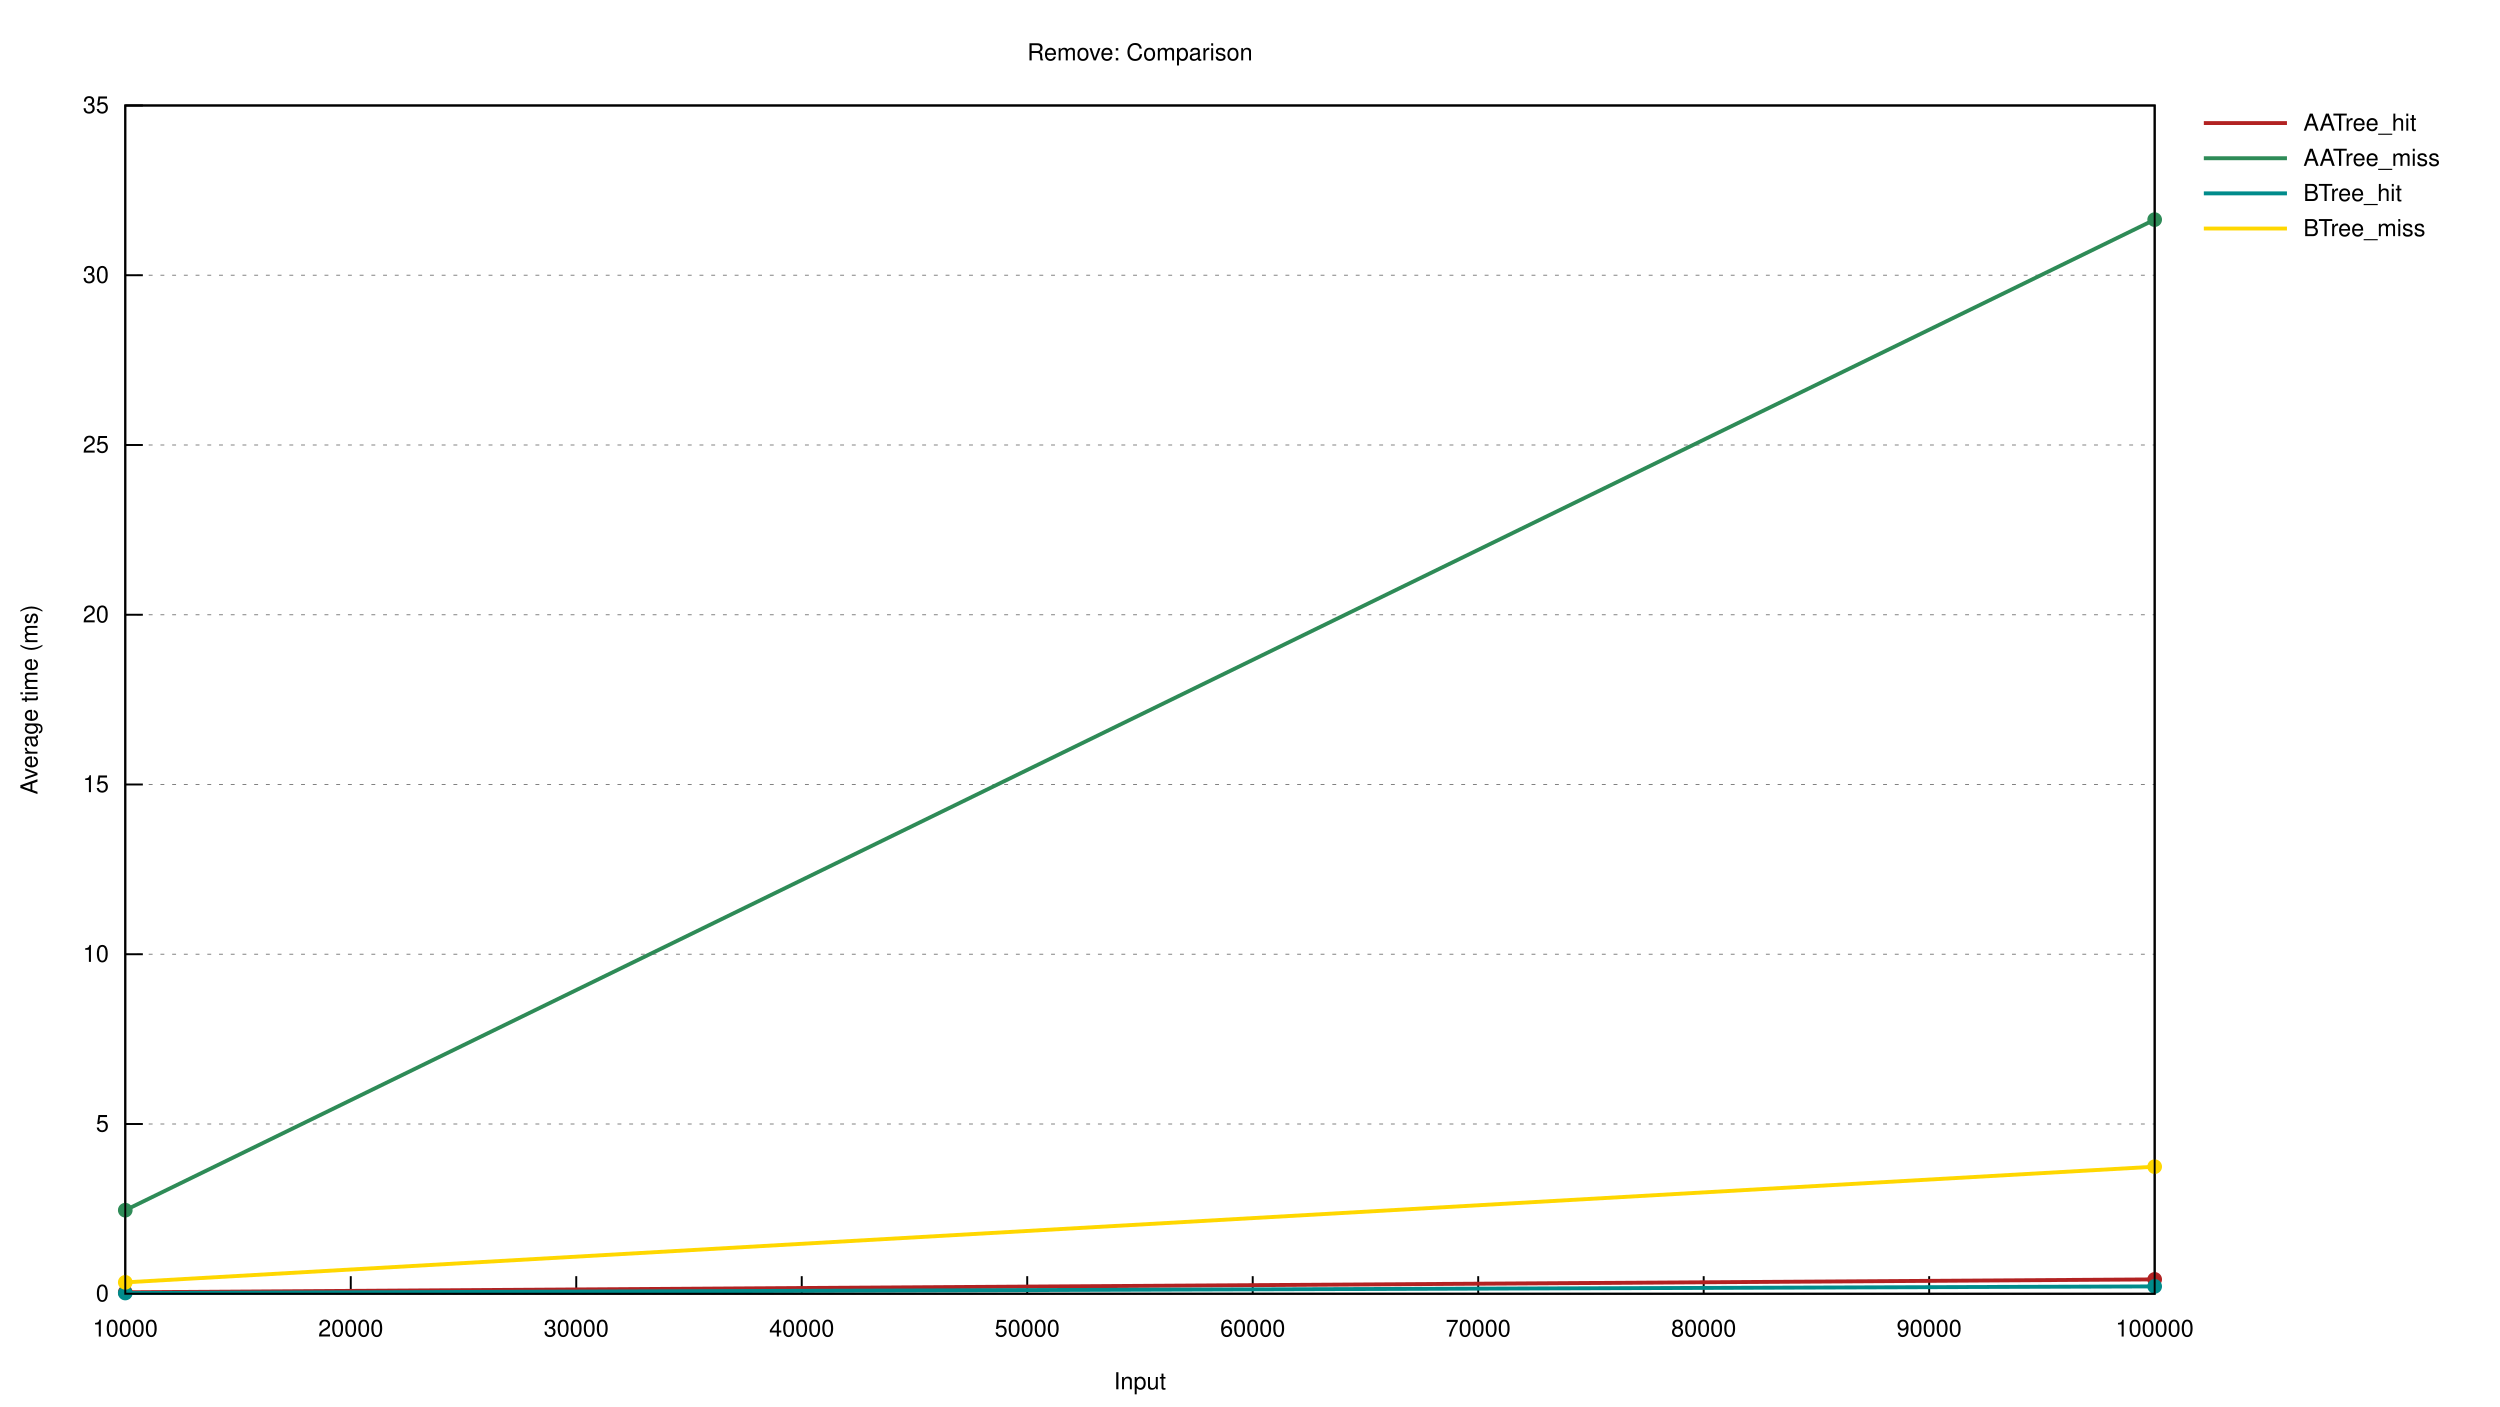
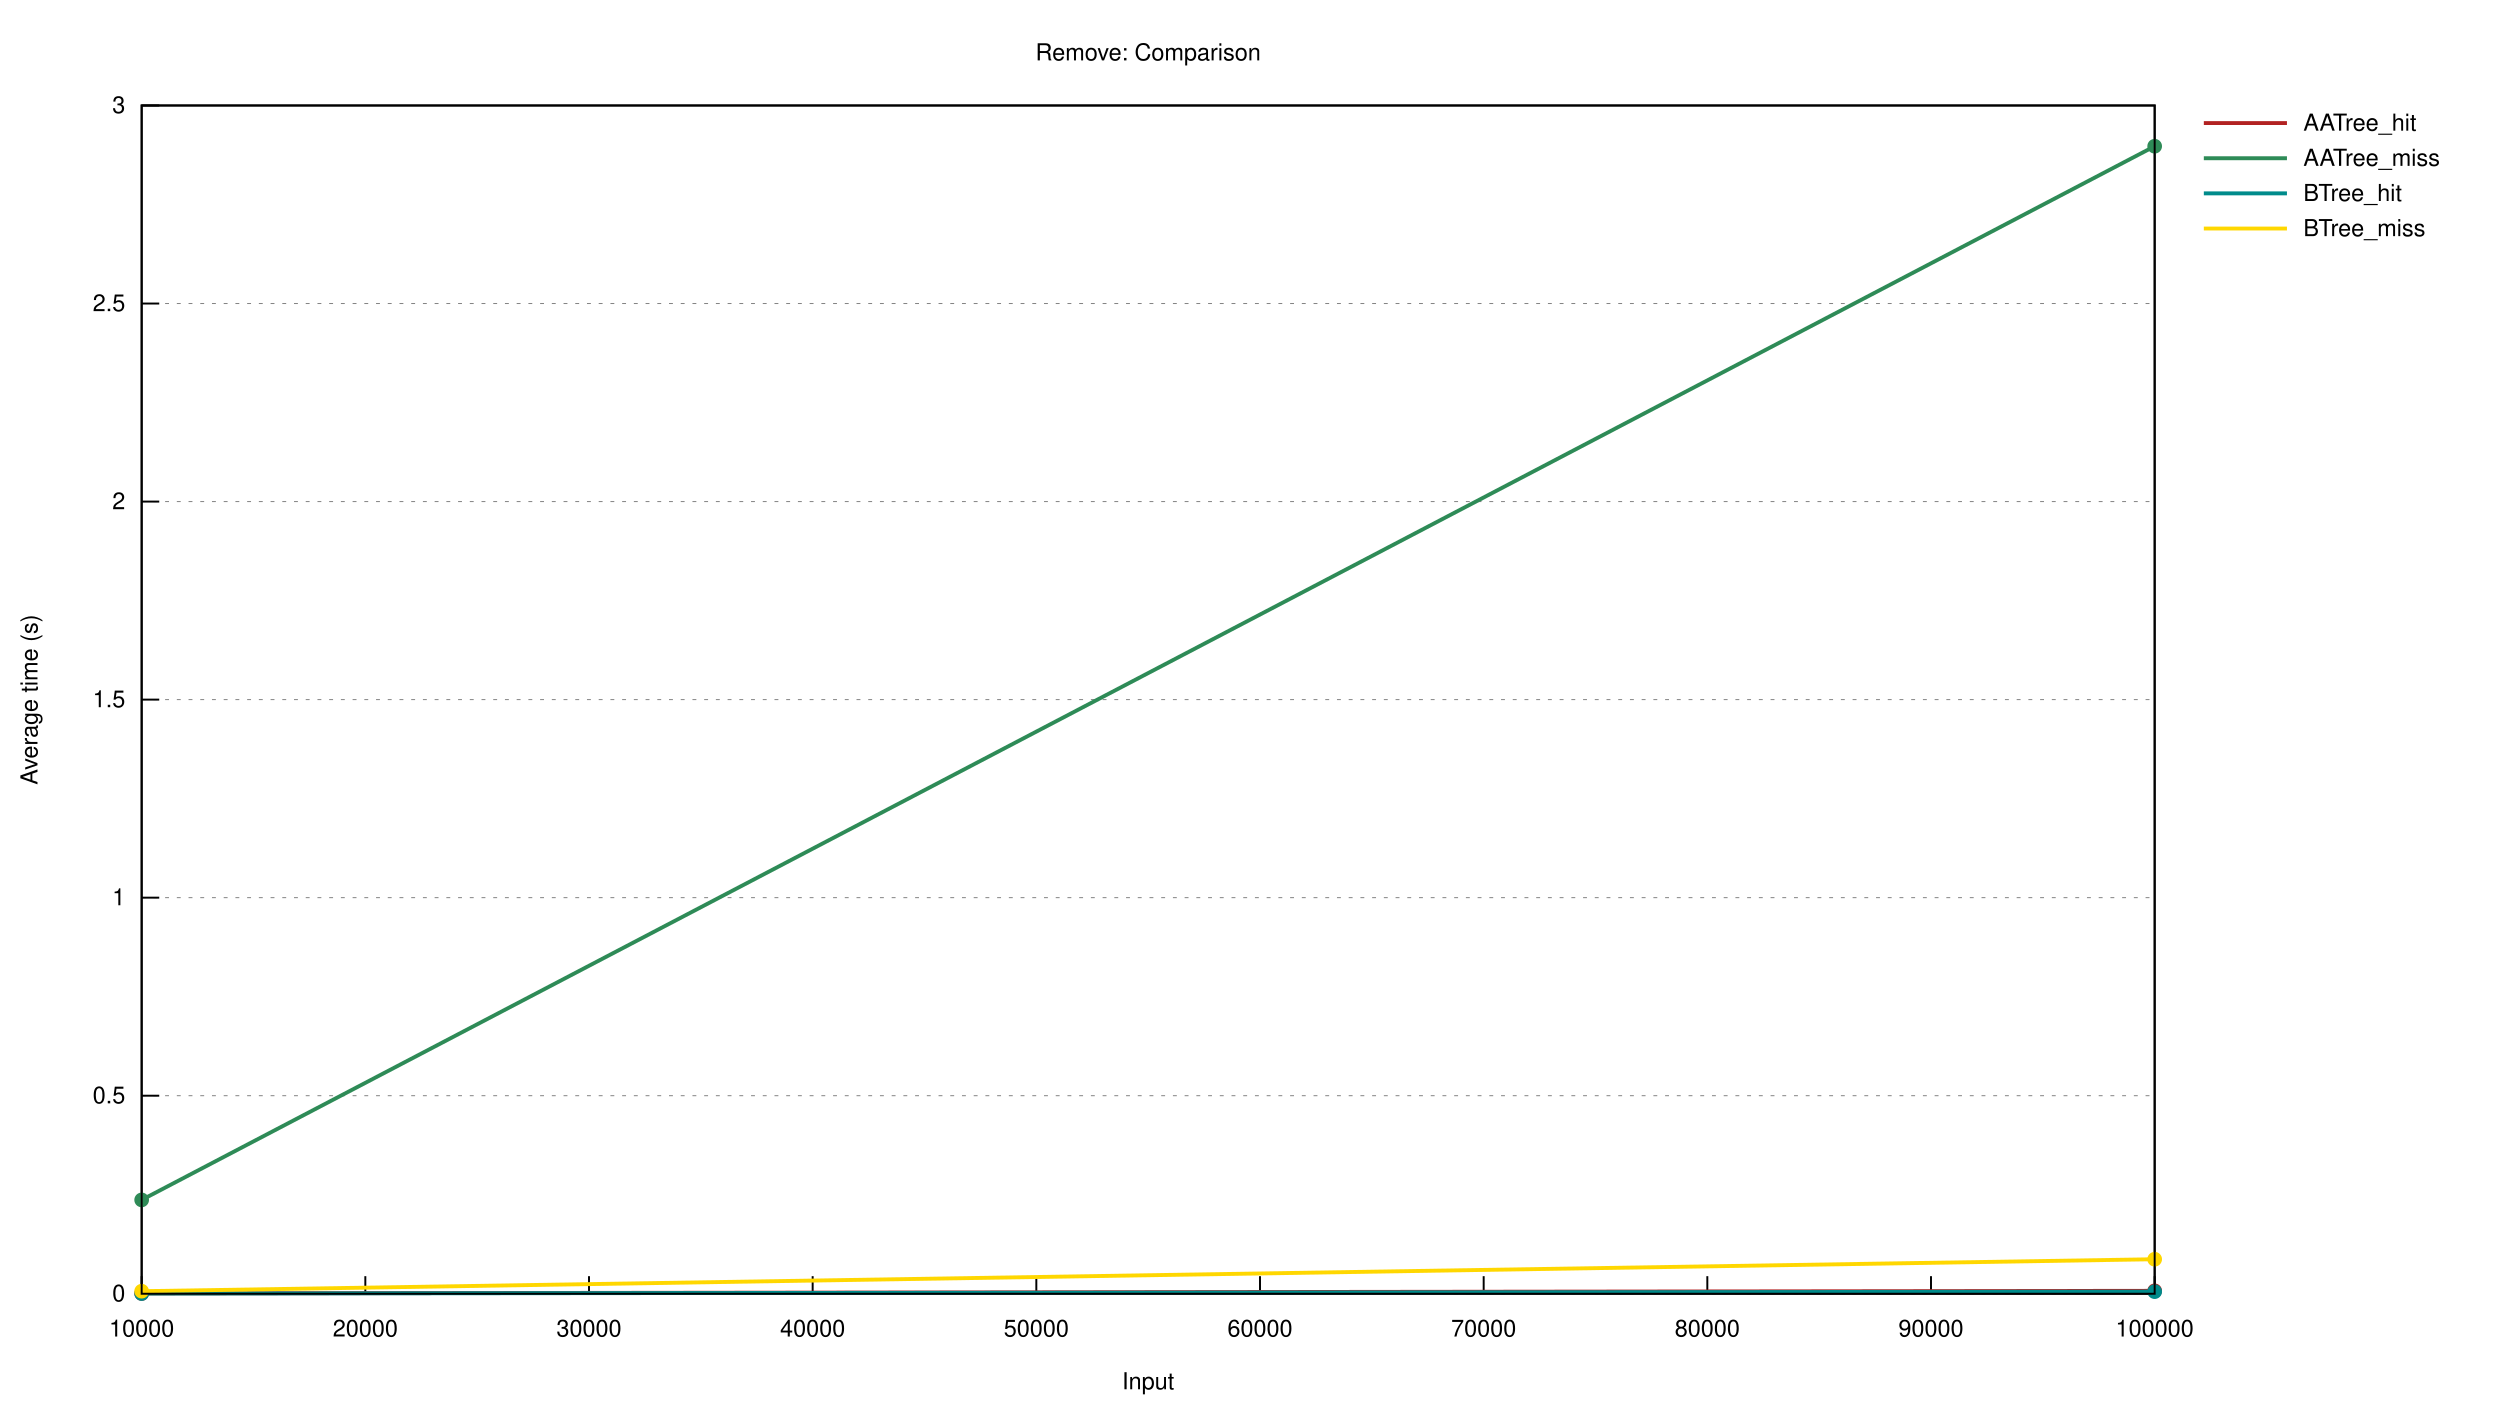
<svg xmlns="http://www.w3.org/2000/svg" xmlns:xlink="http://www.w3.org/1999/xlink" viewBox="0 0 1280 720">
  <g id="gnuplot_canvas">
    <rect x="0" y="0" width="1280" height="720" fill="none" />
    <defs>
      <circle id="gpDot" r="0.5" stroke-width="0.5" stroke="currentColor" />
      <path id="gpPt0" stroke-width="0.222" stroke="currentColor" d="M-1,0 h2 M0,-1 v2" />
      <path id="gpPt1" stroke-width="0.222" stroke="currentColor" d="M-1,-1 L1,1 M1,-1 L-1,1" />
      <path id="gpPt2" stroke-width="0.222" stroke="currentColor" d="M-1,0 L1,0 M0,-1 L0,1 M-1,-1 L1,1 M-1,1 L1,-1" />
      <rect id="gpPt3" stroke-width="0.222" stroke="currentColor" x="-1" y="-1" width="2" height="2" />
      <rect id="gpPt4" stroke-width="0.222" stroke="currentColor" fill="currentColor" x="-1" y="-1" width="2" height="2" />
      <circle id="gpPt5" stroke-width="0.222" stroke="currentColor" cx="0" cy="0" r="1" />
      <use xlink:href="#gpPt5" id="gpPt6" fill="currentColor" stroke="none" />
      <path id="gpPt7" stroke-width="0.222" stroke="currentColor" d="M0,-1.33 L-1.33,0.67 L1.33,0.67 z" />
      <use xlink:href="#gpPt7" id="gpPt8" fill="currentColor" stroke="none" />
      <use xlink:href="#gpPt7" id="gpPt9" stroke="currentColor" transform="rotate(180)" />
      <use xlink:href="#gpPt9" id="gpPt10" fill="currentColor" stroke="none" />
      <use xlink:href="#gpPt3" id="gpPt11" stroke="currentColor" transform="rotate(45)" />
      <use xlink:href="#gpPt11" id="gpPt12" fill="currentColor" stroke="none" />
      <path id="gpPt13" stroke-width="0.222" stroke="currentColor" d="M0,1.330 L1.265,0.411 L0.782,-1.067 L-0.782,-1.076 L-1.265,0.411 z" />
      <use xlink:href="#gpPt13" id="gpPt14" fill="currentColor" stroke="none" />
      <filter id="textbox" filterUnits="objectBoundingBox" x="0" y="0" height="1" width="1">
        <feFlood flood-color="white" flood-opacity="1" result="bgnd" />
        <feComposite in="SourceGraphic" in2="bgnd" operator="atop" />
      </filter>
      <filter id="greybox" filterUnits="objectBoundingBox" x="0" y="0" height="1" width="1">
        <feFlood flood-color="lightgrey" flood-opacity="1" result="grey" />
        <feComposite in="SourceGraphic" in2="grey" operator="atop" />
      </filter>
    </defs>
    <g fill="none" color="white" stroke="currentColor" stroke-width="1.00" stroke-linecap="butt" stroke-linejoin="miter">
</g>
    <g fill="none" color="black" stroke="currentColor" stroke-width="1.00" stroke-linecap="butt" stroke-linejoin="miter">
</g>
    <g fill="none" color="black" stroke="black" stroke-width="0.50" stroke-linecap="butt" stroke-linejoin="miter">
</g>
    <g fill="none" color="gray" stroke="currentColor" stroke-width="0.50" stroke-linecap="butt" stroke-linejoin="miter">
-       <path stroke="gray" stroke-dasharray="2,4" class="gridline" d="M64.14,662.40 L1103.19,662.40  " />
-     </g>
-     <g fill="none" color="gray" stroke="gray" stroke-width="1.00" stroke-linecap="butt" stroke-linejoin="miter">
- </g>
-     <g fill="none" color="black" stroke="currentColor" stroke-width="1.00" stroke-linecap="butt" stroke-linejoin="miter">
-       <path stroke="black" d="M64.14,662.40 L73.14,662.40  " />
-       <g transform="translate(55.75,666.30)" stroke="none" fill="black" font-family="Helvetica" font-size="12.00" text-anchor="end">
+       <path stroke="gray" stroke-dasharray="2,4" class="gridline" d="M72.53,662.40 L1103.19,662.40  " />
+     </g>
+     <g fill="none" color="gray" stroke="gray" stroke-width="1.00" stroke-linecap="butt" stroke-linejoin="miter">
+ </g>
+     <g fill="none" color="black" stroke="currentColor" stroke-width="1.00" stroke-linecap="butt" stroke-linejoin="miter">
+       <path stroke="black" d="M72.53,662.40 L81.53,662.40  " />
+       <g transform="translate(64.14,666.30)" stroke="none" fill="black" font-family="Helvetica" font-size="12.00" text-anchor="end">
        <text>
          <tspan font-family="Helvetica"> 0</tspan>
        </text>
      </g>
    </g>
    <g fill="none" color="black" stroke="currentColor" stroke-width="1.00" stroke-linecap="butt" stroke-linejoin="miter">
</g>
    <g fill="none" color="black" stroke="black" stroke-width="0.50" stroke-linecap="butt" stroke-linejoin="miter">
</g>
    <g fill="none" color="gray" stroke="currentColor" stroke-width="0.50" stroke-linecap="butt" stroke-linejoin="miter">
-       <path stroke="gray" stroke-dasharray="2,4" class="gridline" d="M64.14,575.49 L1103.19,575.49  " />
-     </g>
-     <g fill="none" color="gray" stroke="gray" stroke-width="1.00" stroke-linecap="butt" stroke-linejoin="miter">
- </g>
-     <g fill="none" color="black" stroke="currentColor" stroke-width="1.00" stroke-linecap="butt" stroke-linejoin="miter">
-       <path stroke="black" d="M64.14,575.49 L73.14,575.49  " />
-       <g transform="translate(55.75,579.39)" stroke="none" fill="black" font-family="Helvetica" font-size="12.00" text-anchor="end">
-         <text>
-           <tspan font-family="Helvetica"> 5</tspan>
-         </text>
-       </g>
-     </g>
-     <g fill="none" color="black" stroke="currentColor" stroke-width="1.00" stroke-linecap="butt" stroke-linejoin="miter">
- </g>
-     <g fill="none" color="black" stroke="black" stroke-width="0.50" stroke-linecap="butt" stroke-linejoin="miter">
- </g>
-     <g fill="none" color="gray" stroke="currentColor" stroke-width="0.50" stroke-linecap="butt" stroke-linejoin="miter">
-       <path stroke="gray" stroke-dasharray="2,4" class="gridline" d="M64.14,488.57 L1103.19,488.57  " />
-     </g>
-     <g fill="none" color="gray" stroke="gray" stroke-width="1.00" stroke-linecap="butt" stroke-linejoin="miter">
- </g>
-     <g fill="none" color="black" stroke="currentColor" stroke-width="1.00" stroke-linecap="butt" stroke-linejoin="miter">
-       <path stroke="black" d="M64.14,488.57 L73.14,488.57  " />
-       <g transform="translate(55.75,492.47)" stroke="none" fill="black" font-family="Helvetica" font-size="12.00" text-anchor="end">
-         <text>
-           <tspan font-family="Helvetica"> 10</tspan>
-         </text>
-       </g>
-     </g>
-     <g fill="none" color="black" stroke="currentColor" stroke-width="1.00" stroke-linecap="butt" stroke-linejoin="miter">
- </g>
-     <g fill="none" color="black" stroke="black" stroke-width="0.50" stroke-linecap="butt" stroke-linejoin="miter">
- </g>
-     <g fill="none" color="gray" stroke="currentColor" stroke-width="0.50" stroke-linecap="butt" stroke-linejoin="miter">
-       <path stroke="gray" stroke-dasharray="2,4" class="gridline" d="M64.14,401.66 L1103.19,401.66  " />
-     </g>
-     <g fill="none" color="gray" stroke="gray" stroke-width="1.00" stroke-linecap="butt" stroke-linejoin="miter">
- </g>
-     <g fill="none" color="black" stroke="currentColor" stroke-width="1.00" stroke-linecap="butt" stroke-linejoin="miter">
-       <path stroke="black" d="M64.14,401.66 L73.14,401.66  " />
-       <g transform="translate(55.75,405.56)" stroke="none" fill="black" font-family="Helvetica" font-size="12.00" text-anchor="end">
-         <text>
-           <tspan font-family="Helvetica"> 15</tspan>
-         </text>
-       </g>
-     </g>
-     <g fill="none" color="black" stroke="currentColor" stroke-width="1.00" stroke-linecap="butt" stroke-linejoin="miter">
- </g>
-     <g fill="none" color="black" stroke="black" stroke-width="0.50" stroke-linecap="butt" stroke-linejoin="miter">
- </g>
-     <g fill="none" color="gray" stroke="currentColor" stroke-width="0.50" stroke-linecap="butt" stroke-linejoin="miter">
-       <path stroke="gray" stroke-dasharray="2,4" class="gridline" d="M64.14,314.75 L1103.19,314.75  " />
-     </g>
-     <g fill="none" color="gray" stroke="gray" stroke-width="1.00" stroke-linecap="butt" stroke-linejoin="miter">
- </g>
-     <g fill="none" color="black" stroke="currentColor" stroke-width="1.00" stroke-linecap="butt" stroke-linejoin="miter">
-       <path stroke="black" d="M64.14,314.75 L73.14,314.75  " />
-       <g transform="translate(55.75,318.65)" stroke="none" fill="black" font-family="Helvetica" font-size="12.00" text-anchor="end">
-         <text>
-           <tspan font-family="Helvetica"> 20</tspan>
-         </text>
-       </g>
-     </g>
-     <g fill="none" color="black" stroke="currentColor" stroke-width="1.00" stroke-linecap="butt" stroke-linejoin="miter">
- </g>
-     <g fill="none" color="black" stroke="black" stroke-width="0.50" stroke-linecap="butt" stroke-linejoin="miter">
- </g>
-     <g fill="none" color="gray" stroke="currentColor" stroke-width="0.50" stroke-linecap="butt" stroke-linejoin="miter">
-       <path stroke="gray" stroke-dasharray="2,4" class="gridline" d="M64.14,227.84 L1103.19,227.84  " />
-     </g>
-     <g fill="none" color="gray" stroke="gray" stroke-width="1.00" stroke-linecap="butt" stroke-linejoin="miter">
- </g>
-     <g fill="none" color="black" stroke="currentColor" stroke-width="1.00" stroke-linecap="butt" stroke-linejoin="miter">
-       <path stroke="black" d="M64.14,227.84 L73.14,227.84  " />
-       <g transform="translate(55.75,231.74)" stroke="none" fill="black" font-family="Helvetica" font-size="12.00" text-anchor="end">
-         <text>
-           <tspan font-family="Helvetica"> 25</tspan>
-         </text>
-       </g>
-     </g>
-     <g fill="none" color="black" stroke="currentColor" stroke-width="1.00" stroke-linecap="butt" stroke-linejoin="miter">
- </g>
-     <g fill="none" color="black" stroke="black" stroke-width="0.50" stroke-linecap="butt" stroke-linejoin="miter">
- </g>
-     <g fill="none" color="gray" stroke="currentColor" stroke-width="0.50" stroke-linecap="butt" stroke-linejoin="miter">
-       <path stroke="gray" stroke-dasharray="2,4" class="gridline" d="M64.14,140.92 L1103.19,140.92  " />
-     </g>
-     <g fill="none" color="gray" stroke="gray" stroke-width="1.00" stroke-linecap="butt" stroke-linejoin="miter">
- </g>
-     <g fill="none" color="black" stroke="currentColor" stroke-width="1.00" stroke-linecap="butt" stroke-linejoin="miter">
-       <path stroke="black" d="M64.14,140.92 L73.14,140.92  " />
-       <g transform="translate(55.75,144.82)" stroke="none" fill="black" font-family="Helvetica" font-size="12.00" text-anchor="end">
-         <text>
-           <tspan font-family="Helvetica"> 30</tspan>
-         </text>
-       </g>
-     </g>
-     <g fill="none" color="black" stroke="currentColor" stroke-width="1.00" stroke-linecap="butt" stroke-linejoin="miter">
- </g>
-     <g fill="none" color="black" stroke="black" stroke-width="0.50" stroke-linecap="butt" stroke-linejoin="miter">
- </g>
-     <g fill="none" color="gray" stroke="currentColor" stroke-width="0.50" stroke-linecap="butt" stroke-linejoin="miter">
-       <path stroke="gray" stroke-dasharray="2,4" class="gridline" d="M64.14,54.01 L1103.19,54.01  " />
-     </g>
-     <g fill="none" color="gray" stroke="gray" stroke-width="1.00" stroke-linecap="butt" stroke-linejoin="miter">
- </g>
-     <g fill="none" color="black" stroke="currentColor" stroke-width="1.00" stroke-linecap="butt" stroke-linejoin="miter">
-       <path stroke="black" d="M64.14,54.01 L73.14,54.01  " />
-       <g transform="translate(55.75,57.91)" stroke="none" fill="black" font-family="Helvetica" font-size="12.00" text-anchor="end">
-         <text>
-           <tspan font-family="Helvetica"> 35</tspan>
-         </text>
-       </g>
-     </g>
-     <g fill="none" color="black" stroke="currentColor" stroke-width="1.00" stroke-linecap="butt" stroke-linejoin="miter">
-       <path stroke="black" d="M64.14,662.40 L64.14,653.40  " />
-       <g transform="translate(64.14,684.30)" stroke="none" fill="black" font-family="Helvetica" font-size="12.00" text-anchor="middle">
+       <path stroke="gray" stroke-dasharray="2,4" class="gridline" d="M72.53,561.00 L1103.19,561.00  " />
+     </g>
+     <g fill="none" color="gray" stroke="gray" stroke-width="1.00" stroke-linecap="butt" stroke-linejoin="miter">
+ </g>
+     <g fill="none" color="black" stroke="currentColor" stroke-width="1.00" stroke-linecap="butt" stroke-linejoin="miter">
+       <path stroke="black" d="M72.53,561.00 L81.53,561.00  " />
+       <g transform="translate(64.14,564.90)" stroke="none" fill="black" font-family="Helvetica" font-size="12.00" text-anchor="end">
+         <text>
+           <tspan font-family="Helvetica"> 0.5</tspan>
+         </text>
+       </g>
+     </g>
+     <g fill="none" color="black" stroke="currentColor" stroke-width="1.00" stroke-linecap="butt" stroke-linejoin="miter">
+ </g>
+     <g fill="none" color="black" stroke="black" stroke-width="0.50" stroke-linecap="butt" stroke-linejoin="miter">
+ </g>
+     <g fill="none" color="gray" stroke="currentColor" stroke-width="0.50" stroke-linecap="butt" stroke-linejoin="miter">
+       <path stroke="gray" stroke-dasharray="2,4" class="gridline" d="M72.53,459.60 L1103.19,459.60  " />
+     </g>
+     <g fill="none" color="gray" stroke="gray" stroke-width="1.00" stroke-linecap="butt" stroke-linejoin="miter">
+ </g>
+     <g fill="none" color="black" stroke="currentColor" stroke-width="1.00" stroke-linecap="butt" stroke-linejoin="miter">
+       <path stroke="black" d="M72.53,459.60 L81.53,459.60  " />
+       <g transform="translate(64.14,463.50)" stroke="none" fill="black" font-family="Helvetica" font-size="12.00" text-anchor="end">
+         <text>
+           <tspan font-family="Helvetica"> 1</tspan>
+         </text>
+       </g>
+     </g>
+     <g fill="none" color="black" stroke="currentColor" stroke-width="1.00" stroke-linecap="butt" stroke-linejoin="miter">
+ </g>
+     <g fill="none" color="black" stroke="black" stroke-width="0.50" stroke-linecap="butt" stroke-linejoin="miter">
+ </g>
+     <g fill="none" color="gray" stroke="currentColor" stroke-width="0.50" stroke-linecap="butt" stroke-linejoin="miter">
+       <path stroke="gray" stroke-dasharray="2,4" class="gridline" d="M72.53,358.20 L1103.19,358.20  " />
+     </g>
+     <g fill="none" color="gray" stroke="gray" stroke-width="1.00" stroke-linecap="butt" stroke-linejoin="miter">
+ </g>
+     <g fill="none" color="black" stroke="currentColor" stroke-width="1.00" stroke-linecap="butt" stroke-linejoin="miter">
+       <path stroke="black" d="M72.53,358.20 L81.53,358.20  " />
+       <g transform="translate(64.14,362.10)" stroke="none" fill="black" font-family="Helvetica" font-size="12.00" text-anchor="end">
+         <text>
+           <tspan font-family="Helvetica"> 1.5</tspan>
+         </text>
+       </g>
+     </g>
+     <g fill="none" color="black" stroke="currentColor" stroke-width="1.00" stroke-linecap="butt" stroke-linejoin="miter">
+ </g>
+     <g fill="none" color="black" stroke="black" stroke-width="0.50" stroke-linecap="butt" stroke-linejoin="miter">
+ </g>
+     <g fill="none" color="gray" stroke="currentColor" stroke-width="0.50" stroke-linecap="butt" stroke-linejoin="miter">
+       <path stroke="gray" stroke-dasharray="2,4" class="gridline" d="M72.53,256.81 L1103.19,256.81  " />
+     </g>
+     <g fill="none" color="gray" stroke="gray" stroke-width="1.00" stroke-linecap="butt" stroke-linejoin="miter">
+ </g>
+     <g fill="none" color="black" stroke="currentColor" stroke-width="1.00" stroke-linecap="butt" stroke-linejoin="miter">
+       <path stroke="black" d="M72.53,256.81 L81.53,256.81  " />
+       <g transform="translate(64.14,260.71)" stroke="none" fill="black" font-family="Helvetica" font-size="12.00" text-anchor="end">
+         <text>
+           <tspan font-family="Helvetica"> 2</tspan>
+         </text>
+       </g>
+     </g>
+     <g fill="none" color="black" stroke="currentColor" stroke-width="1.00" stroke-linecap="butt" stroke-linejoin="miter">
+ </g>
+     <g fill="none" color="black" stroke="black" stroke-width="0.50" stroke-linecap="butt" stroke-linejoin="miter">
+ </g>
+     <g fill="none" color="gray" stroke="currentColor" stroke-width="0.50" stroke-linecap="butt" stroke-linejoin="miter">
+       <path stroke="gray" stroke-dasharray="2,4" class="gridline" d="M72.53,155.41 L1103.19,155.41  " />
+     </g>
+     <g fill="none" color="gray" stroke="gray" stroke-width="1.00" stroke-linecap="butt" stroke-linejoin="miter">
+ </g>
+     <g fill="none" color="black" stroke="currentColor" stroke-width="1.00" stroke-linecap="butt" stroke-linejoin="miter">
+       <path stroke="black" d="M72.53,155.41 L81.53,155.41  " />
+       <g transform="translate(64.14,159.31)" stroke="none" fill="black" font-family="Helvetica" font-size="12.00" text-anchor="end">
+         <text>
+           <tspan font-family="Helvetica"> 2.5</tspan>
+         </text>
+       </g>
+     </g>
+     <g fill="none" color="black" stroke="currentColor" stroke-width="1.00" stroke-linecap="butt" stroke-linejoin="miter">
+ </g>
+     <g fill="none" color="black" stroke="black" stroke-width="0.50" stroke-linecap="butt" stroke-linejoin="miter">
+ </g>
+     <g fill="none" color="gray" stroke="currentColor" stroke-width="0.50" stroke-linecap="butt" stroke-linejoin="miter">
+       <path stroke="gray" stroke-dasharray="2,4" class="gridline" d="M72.53,54.01 L1103.19,54.01  " />
+     </g>
+     <g fill="none" color="gray" stroke="gray" stroke-width="1.00" stroke-linecap="butt" stroke-linejoin="miter">
+ </g>
+     <g fill="none" color="black" stroke="currentColor" stroke-width="1.00" stroke-linecap="butt" stroke-linejoin="miter">
+       <path stroke="black" d="M72.53,54.01 L81.53,54.01  " />
+       <g transform="translate(64.14,57.91)" stroke="none" fill="black" font-family="Helvetica" font-size="12.00" text-anchor="end">
+         <text>
+           <tspan font-family="Helvetica"> 3</tspan>
+         </text>
+       </g>
+     </g>
+     <g fill="none" color="black" stroke="currentColor" stroke-width="1.00" stroke-linecap="butt" stroke-linejoin="miter">
+       <path stroke="black" d="M72.53,662.40 L72.53,653.40  " />
+       <g transform="translate(72.53,684.30)" stroke="none" fill="black" font-family="Helvetica" font-size="12.00" text-anchor="middle">
        <text>
          <tspan font-family="Helvetica"> 10000</tspan>
        </text>
      </g>
    </g>
    <g fill="none" color="black" stroke="currentColor" stroke-width="1.00" stroke-linecap="butt" stroke-linejoin="miter">
-       <path stroke="black" d="M179.59,662.40 L179.59,653.40  " />
-       <g transform="translate(179.59,684.30)" stroke="none" fill="black" font-family="Helvetica" font-size="12.00" text-anchor="middle">
+       <path stroke="black" d="M187.05,662.40 L187.05,653.40  " />
+       <g transform="translate(187.05,684.30)" stroke="none" fill="black" font-family="Helvetica" font-size="12.00" text-anchor="middle">
        <text>
          <tspan font-family="Helvetica"> 20000</tspan>
        </text>
      </g>
    </g>
    <g fill="none" color="black" stroke="currentColor" stroke-width="1.00" stroke-linecap="butt" stroke-linejoin="miter">
-       <path stroke="black" d="M295.04,662.40 L295.04,653.40  " />
-       <g transform="translate(295.04,684.30)" stroke="none" fill="black" font-family="Helvetica" font-size="12.00" text-anchor="middle">
+       <path stroke="black" d="M301.57,662.40 L301.57,653.40  " />
+       <g transform="translate(301.57,684.30)" stroke="none" fill="black" font-family="Helvetica" font-size="12.00" text-anchor="middle">
        <text>
          <tspan font-family="Helvetica"> 30000</tspan>
        </text>
      </g>
    </g>
    <g fill="none" color="black" stroke="currentColor" stroke-width="1.00" stroke-linecap="butt" stroke-linejoin="miter">
-       <path stroke="black" d="M410.49,662.40 L410.49,653.40  " />
-       <g transform="translate(410.49,684.30)" stroke="none" fill="black" font-family="Helvetica" font-size="12.00" text-anchor="middle">
+       <path stroke="black" d="M416.08,662.40 L416.08,653.40  " />
+       <g transform="translate(416.08,684.30)" stroke="none" fill="black" font-family="Helvetica" font-size="12.00" text-anchor="middle">
        <text>
          <tspan font-family="Helvetica"> 40000</tspan>
        </text>
      </g>
    </g>
    <g fill="none" color="black" stroke="currentColor" stroke-width="1.00" stroke-linecap="butt" stroke-linejoin="miter">
-       <path stroke="black" d="M525.94,662.40 L525.94,653.40  " />
-       <g transform="translate(525.94,684.30)" stroke="none" fill="black" font-family="Helvetica" font-size="12.00" text-anchor="middle">
+       <path stroke="black" d="M530.60,662.40 L530.60,653.40  " />
+       <g transform="translate(530.60,684.30)" stroke="none" fill="black" font-family="Helvetica" font-size="12.00" text-anchor="middle">
        <text>
          <tspan font-family="Helvetica"> 50000</tspan>
        </text>
      </g>
    </g>
    <g fill="none" color="black" stroke="currentColor" stroke-width="1.00" stroke-linecap="butt" stroke-linejoin="miter">
-       <path stroke="black" d="M641.39,662.40 L641.39,653.40  " />
-       <g transform="translate(641.39,684.30)" stroke="none" fill="black" font-family="Helvetica" font-size="12.00" text-anchor="middle">
+       <path stroke="black" d="M645.12,662.40 L645.12,653.40  " />
+       <g transform="translate(645.12,684.30)" stroke="none" fill="black" font-family="Helvetica" font-size="12.00" text-anchor="middle">
        <text>
          <tspan font-family="Helvetica"> 60000</tspan>
        </text>
      </g>
    </g>
    <g fill="none" color="black" stroke="currentColor" stroke-width="1.00" stroke-linecap="butt" stroke-linejoin="miter">
-       <path stroke="black" d="M756.84,662.40 L756.84,653.40  " />
-       <g transform="translate(756.84,684.30)" stroke="none" fill="black" font-family="Helvetica" font-size="12.00" text-anchor="middle">
+       <path stroke="black" d="M759.64,662.40 L759.64,653.40  " />
+       <g transform="translate(759.64,684.30)" stroke="none" fill="black" font-family="Helvetica" font-size="12.00" text-anchor="middle">
        <text>
          <tspan font-family="Helvetica"> 70000</tspan>
        </text>
      </g>
    </g>
    <g fill="none" color="black" stroke="currentColor" stroke-width="1.00" stroke-linecap="butt" stroke-linejoin="miter">
-       <path stroke="black" d="M872.29,662.40 L872.29,653.40  " />
-       <g transform="translate(872.29,684.30)" stroke="none" fill="black" font-family="Helvetica" font-size="12.00" text-anchor="middle">
+       <path stroke="black" d="M874.15,662.40 L874.15,653.40  " />
+       <g transform="translate(874.15,684.30)" stroke="none" fill="black" font-family="Helvetica" font-size="12.00" text-anchor="middle">
        <text>
          <tspan font-family="Helvetica"> 80000</tspan>
        </text>
      </g>
    </g>
    <g fill="none" color="black" stroke="currentColor" stroke-width="1.00" stroke-linecap="butt" stroke-linejoin="miter">
-       <path stroke="black" d="M987.74,662.40 L987.74,653.40  " />
-       <g transform="translate(987.74,684.30)" stroke="none" fill="black" font-family="Helvetica" font-size="12.00" text-anchor="middle">
+       <path stroke="black" d="M988.67,662.40 L988.67,653.40  " />
+       <g transform="translate(988.67,684.30)" stroke="none" fill="black" font-family="Helvetica" font-size="12.00" text-anchor="middle">
        <text>
          <tspan font-family="Helvetica"> 90000</tspan>
        </text>
      </g>
    </g>
    <g fill="none" color="black" stroke="currentColor" stroke-width="1.00" stroke-linecap="butt" stroke-linejoin="miter">
      <path stroke="black" d="M1103.19,662.40 L1103.19,653.40  " />
      <g transform="translate(1103.19,684.30)" stroke="none" fill="black" font-family="Helvetica" font-size="12.00" text-anchor="middle">
        <text>
          <tspan font-family="Helvetica"> 100000</tspan>
        </text>
      </g>
    </g>
    <g fill="none" color="black" stroke="currentColor" stroke-width="1.00" stroke-linecap="butt" stroke-linejoin="miter">
</g>
    <g fill="none" color="black" stroke="currentColor" stroke-width="1.00" stroke-linecap="butt" stroke-linejoin="miter">
-       <path stroke="black" d="M64.14,54.01 L64.14,662.40 L1103.19,662.40 L1103.19,54.01 L64.14,54.01 Z  " />
+       <path stroke="black" d="M72.53,54.01 L72.53,662.40 L1103.19,662.40 L1103.19,54.01 L72.53,54.01 Z  " />
    </g>
    <g fill="none" color="black" stroke="currentColor" stroke-width="1.00" stroke-linecap="butt" stroke-linejoin="miter">
      <g transform="translate(19.18,358.21) rotate(270)" stroke="none" fill="black" font-family="Helvetica" font-size="12.00" text-anchor="middle">
        <text>
-           <tspan font-family="Helvetica">Average time (ms)</tspan>
-         </text>
-       </g>
-     </g>
-     <g fill="none" color="black" stroke="currentColor" stroke-width="1.00" stroke-linecap="butt" stroke-linejoin="miter">
-       <g transform="translate(583.66,711.30)" stroke="none" fill="black" font-family="Helvetica" font-size="12.00" text-anchor="middle">
+           <tspan font-family="Helvetica">Average time (s)</tspan>
+         </text>
+       </g>
+     </g>
+     <g fill="none" color="black" stroke="currentColor" stroke-width="1.00" stroke-linecap="butt" stroke-linejoin="miter">
+       <g transform="translate(587.86,711.30)" stroke="none" fill="black" font-family="Helvetica" font-size="12.00" text-anchor="middle">
        <text>
          <tspan font-family="Helvetica">Input</tspan>
        </text>
      </g>
    </g>
    <g fill="none" color="black" stroke="currentColor" stroke-width="1.00" stroke-linecap="butt" stroke-linejoin="miter">
</g>
    <g id="gnuplot_plot_1">
      <g fill="none" color="white" stroke="currentColor" stroke-width="2.00" stroke-linecap="butt" stroke-linejoin="miter">
</g>
      <g fill="none" color="black" stroke="currentColor" stroke-width="2.00" stroke-linecap="butt" stroke-linejoin="miter">
        <g transform="translate(1179.31,66.91)" stroke="none" fill="black" font-family="Helvetica" font-size="12.00" text-anchor="start">
          <text>
            <tspan font-family="Helvetica">AATree_hit</tspan>
          </text>
        </g>
      </g>
      <g fill="none" color="black" stroke="currentColor" stroke-width="2.00" stroke-linecap="butt" stroke-linejoin="miter">
-         <path stroke="rgb(178,  34,  34)" d="M1128.36,63.01 L1170.92,63.01 M64.14,661.65 L1103.19,655.05  " />
+         <path stroke="rgb(178,  34,  34)" d="M1128.36,63.01 L1170.92,63.01 M72.53,662.25 L1103.19,660.91  " />
      </g>
    </g>
    <g id="gnuplot_plot_2">
      <g fill="none" color="white" stroke="rgb(178,  34,  34)" stroke-width="1.00" stroke-linecap="butt" stroke-linejoin="miter">
</g>
      <g fill="none" color="black" stroke="currentColor" stroke-width="1.00" stroke-linecap="butt" stroke-linejoin="miter">
-         <use xlink:href="#gpPt6" transform="translate(64.14,661.65) scale(3.38)" color="rgb(178,  34,  34)" />
-         <use xlink:href="#gpPt6" transform="translate(1103.19,655.05) scale(3.38)" color="rgb(178,  34,  34)" />
+         <use xlink:href="#gpPt6" transform="translate(72.53,662.25) scale(3.38)" color="rgb(178,  34,  34)" />
+         <use xlink:href="#gpPt6" transform="translate(1103.19,660.91) scale(3.38)" color="rgb(178,  34,  34)" />
      </g>
    </g>
    <g id="gnuplot_plot_3">
      <g fill="none" color="white" stroke="rgb(178,  34,  34)" stroke-width="2.00" stroke-linecap="butt" stroke-linejoin="miter">
</g>
      <g fill="none" color="black" stroke="currentColor" stroke-width="2.00" stroke-linecap="butt" stroke-linejoin="miter">
        <g transform="translate(1179.31,84.91)" stroke="none" fill="black" font-family="Helvetica" font-size="12.00" text-anchor="start">
          <text>
            <tspan font-family="Helvetica">AATree_miss</tspan>
          </text>
        </g>
      </g>
      <g fill="none" color="black" stroke="currentColor" stroke-width="2.00" stroke-linecap="butt" stroke-linejoin="miter">
-         <path stroke="rgb( 46, 139,  87)" d="M1128.36,81.01 L1170.92,81.01 M64.14,619.62 L1103.19,112.45  " />
+         <path stroke="rgb( 46, 139,  87)" d="M1128.36,81.01 L1170.92,81.01 M72.53,614.36 L1103.19,74.87  " />
      </g>
    </g>
    <g id="gnuplot_plot_4">
      <g fill="none" color="white" stroke="rgb( 46, 139,  87)" stroke-width="1.00" stroke-linecap="butt" stroke-linejoin="miter">
</g>
      <g fill="none" color="black" stroke="currentColor" stroke-width="1.00" stroke-linecap="butt" stroke-linejoin="miter">
-         <use xlink:href="#gpPt6" transform="translate(64.14,619.62) scale(3.38)" color="rgb( 46, 139,  87)" />
-         <use xlink:href="#gpPt6" transform="translate(1103.19,112.45) scale(3.38)" color="rgb( 46, 139,  87)" />
+         <use xlink:href="#gpPt6" transform="translate(72.53,614.36) scale(3.38)" color="rgb( 46, 139,  87)" />
+         <use xlink:href="#gpPt6" transform="translate(1103.19,74.87) scale(3.38)" color="rgb( 46, 139,  87)" />
      </g>
    </g>
    <g id="gnuplot_plot_5">
      <g fill="none" color="white" stroke="rgb( 46, 139,  87)" stroke-width="2.00" stroke-linecap="butt" stroke-linejoin="miter">
</g>
      <g fill="none" color="black" stroke="currentColor" stroke-width="2.00" stroke-linecap="butt" stroke-linejoin="miter">
        <g transform="translate(1179.31,102.91)" stroke="none" fill="black" font-family="Helvetica" font-size="12.00" text-anchor="start">
          <text>
            <tspan font-family="Helvetica">BTree_hit</tspan>
          </text>
        </g>
      </g>
      <g fill="none" color="black" stroke="currentColor" stroke-width="2.00" stroke-linecap="butt" stroke-linejoin="miter">
-         <path stroke="rgb(  0, 139, 139)" d="M1128.36,99.01 L1170.92,99.01 M64.14,662.03 L1103.19,658.64  " />
+         <path stroke="rgb(  0, 139, 139)" d="M1128.36,99.01 L1170.92,99.01 M72.53,662.30 L1103.19,661.32  " />
      </g>
    </g>
    <g id="gnuplot_plot_6">
      <g fill="none" color="white" stroke="rgb(  0, 139, 139)" stroke-width="1.00" stroke-linecap="butt" stroke-linejoin="miter">
</g>
      <g fill="none" color="black" stroke="currentColor" stroke-width="1.00" stroke-linecap="butt" stroke-linejoin="miter">
-         <use xlink:href="#gpPt6" transform="translate(64.14,662.03) scale(3.38)" color="rgb(  0, 139, 139)" />
-         <use xlink:href="#gpPt6" transform="translate(1103.19,658.64) scale(3.38)" color="rgb(  0, 139, 139)" />
+         <use xlink:href="#gpPt6" transform="translate(72.53,662.30) scale(3.38)" color="rgb(  0, 139, 139)" />
+         <use xlink:href="#gpPt6" transform="translate(1103.19,661.32) scale(3.38)" color="rgb(  0, 139, 139)" />
      </g>
    </g>
    <g id="gnuplot_plot_7">
      <g fill="none" color="white" stroke="rgb(  0, 139, 139)" stroke-width="2.00" stroke-linecap="butt" stroke-linejoin="miter">
</g>
      <g fill="none" color="black" stroke="currentColor" stroke-width="2.00" stroke-linecap="butt" stroke-linejoin="miter">
        <g transform="translate(1179.31,120.91)" stroke="none" fill="black" font-family="Helvetica" font-size="12.00" text-anchor="start">
          <text>
            <tspan font-family="Helvetica">BTree_miss</tspan>
          </text>
        </g>
      </g>
      <g fill="none" color="black" stroke="currentColor" stroke-width="2.00" stroke-linecap="butt" stroke-linejoin="miter">
-         <path stroke="rgb(255, 215,   0)" d="M1128.36,117.01 L1170.92,117.01 M64.14,656.56 L1103.19,597.34  " />
+         <path stroke="rgb(255, 215,   0)" d="M1128.36,117.01 L1170.92,117.01 M72.53,661.09 L1103.19,644.73  " />
      </g>
    </g>
    <g id="gnuplot_plot_8">
      <g fill="none" color="white" stroke="rgb(255, 215,   0)" stroke-width="1.00" stroke-linecap="butt" stroke-linejoin="miter">
</g>
      <g fill="none" color="black" stroke="currentColor" stroke-width="1.00" stroke-linecap="butt" stroke-linejoin="miter">
-         <use xlink:href="#gpPt6" transform="translate(64.14,656.56) scale(3.38)" color="rgb(255, 215,   0)" />
-         <use xlink:href="#gpPt6" transform="translate(1103.19,597.34) scale(3.38)" color="rgb(255, 215,   0)" />
+         <use xlink:href="#gpPt6" transform="translate(72.53,661.09) scale(3.38)" color="rgb(255, 215,   0)" />
+         <use xlink:href="#gpPt6" transform="translate(1103.19,644.73) scale(3.38)" color="rgb(255, 215,   0)" />
      </g>
    </g>
    <g fill="none" color="white" stroke="rgb(255, 215,   0)" stroke-width="2.00" stroke-linecap="butt" stroke-linejoin="miter">
</g>
    <g fill="none" color="black" stroke="currentColor" stroke-width="2.00" stroke-linecap="butt" stroke-linejoin="miter">
</g>
    <g fill="none" color="black" stroke="black" stroke-width="1.00" stroke-linecap="butt" stroke-linejoin="miter">
</g>
    <g fill="none" color="black" stroke="currentColor" stroke-width="1.00" stroke-linecap="butt" stroke-linejoin="miter">
-       <path stroke="black" d="M64.14,54.01 L64.14,662.40 L1103.19,662.40 L1103.19,54.01 L64.14,54.01 Z  " />
-     </g>
-     <g fill="none" color="black" stroke="currentColor" stroke-width="1.00" stroke-linecap="butt" stroke-linejoin="miter">
-       <g transform="translate(583.66,30.91)" stroke="none" fill="black" font-family="Helvetica" font-size="12.00" text-anchor="middle">
+       <path stroke="black" d="M72.53,54.01 L72.53,662.40 L1103.19,662.40 L1103.19,54.01 L72.53,54.01 Z  " />
+     </g>
+     <g fill="none" color="black" stroke="currentColor" stroke-width="1.00" stroke-linecap="butt" stroke-linejoin="miter">
+       <g transform="translate(587.86,30.91)" stroke="none" fill="black" font-family="Helvetica" font-size="12.00" text-anchor="middle">
        <text>
          <tspan font-family="Helvetica">Remove: Comparison</tspan>
        </text>
      </g>
    </g>
    <g fill="none" color="black" stroke="currentColor" stroke-width="1.00" stroke-linecap="butt" stroke-linejoin="miter">
</g>
  </g>
</svg>
